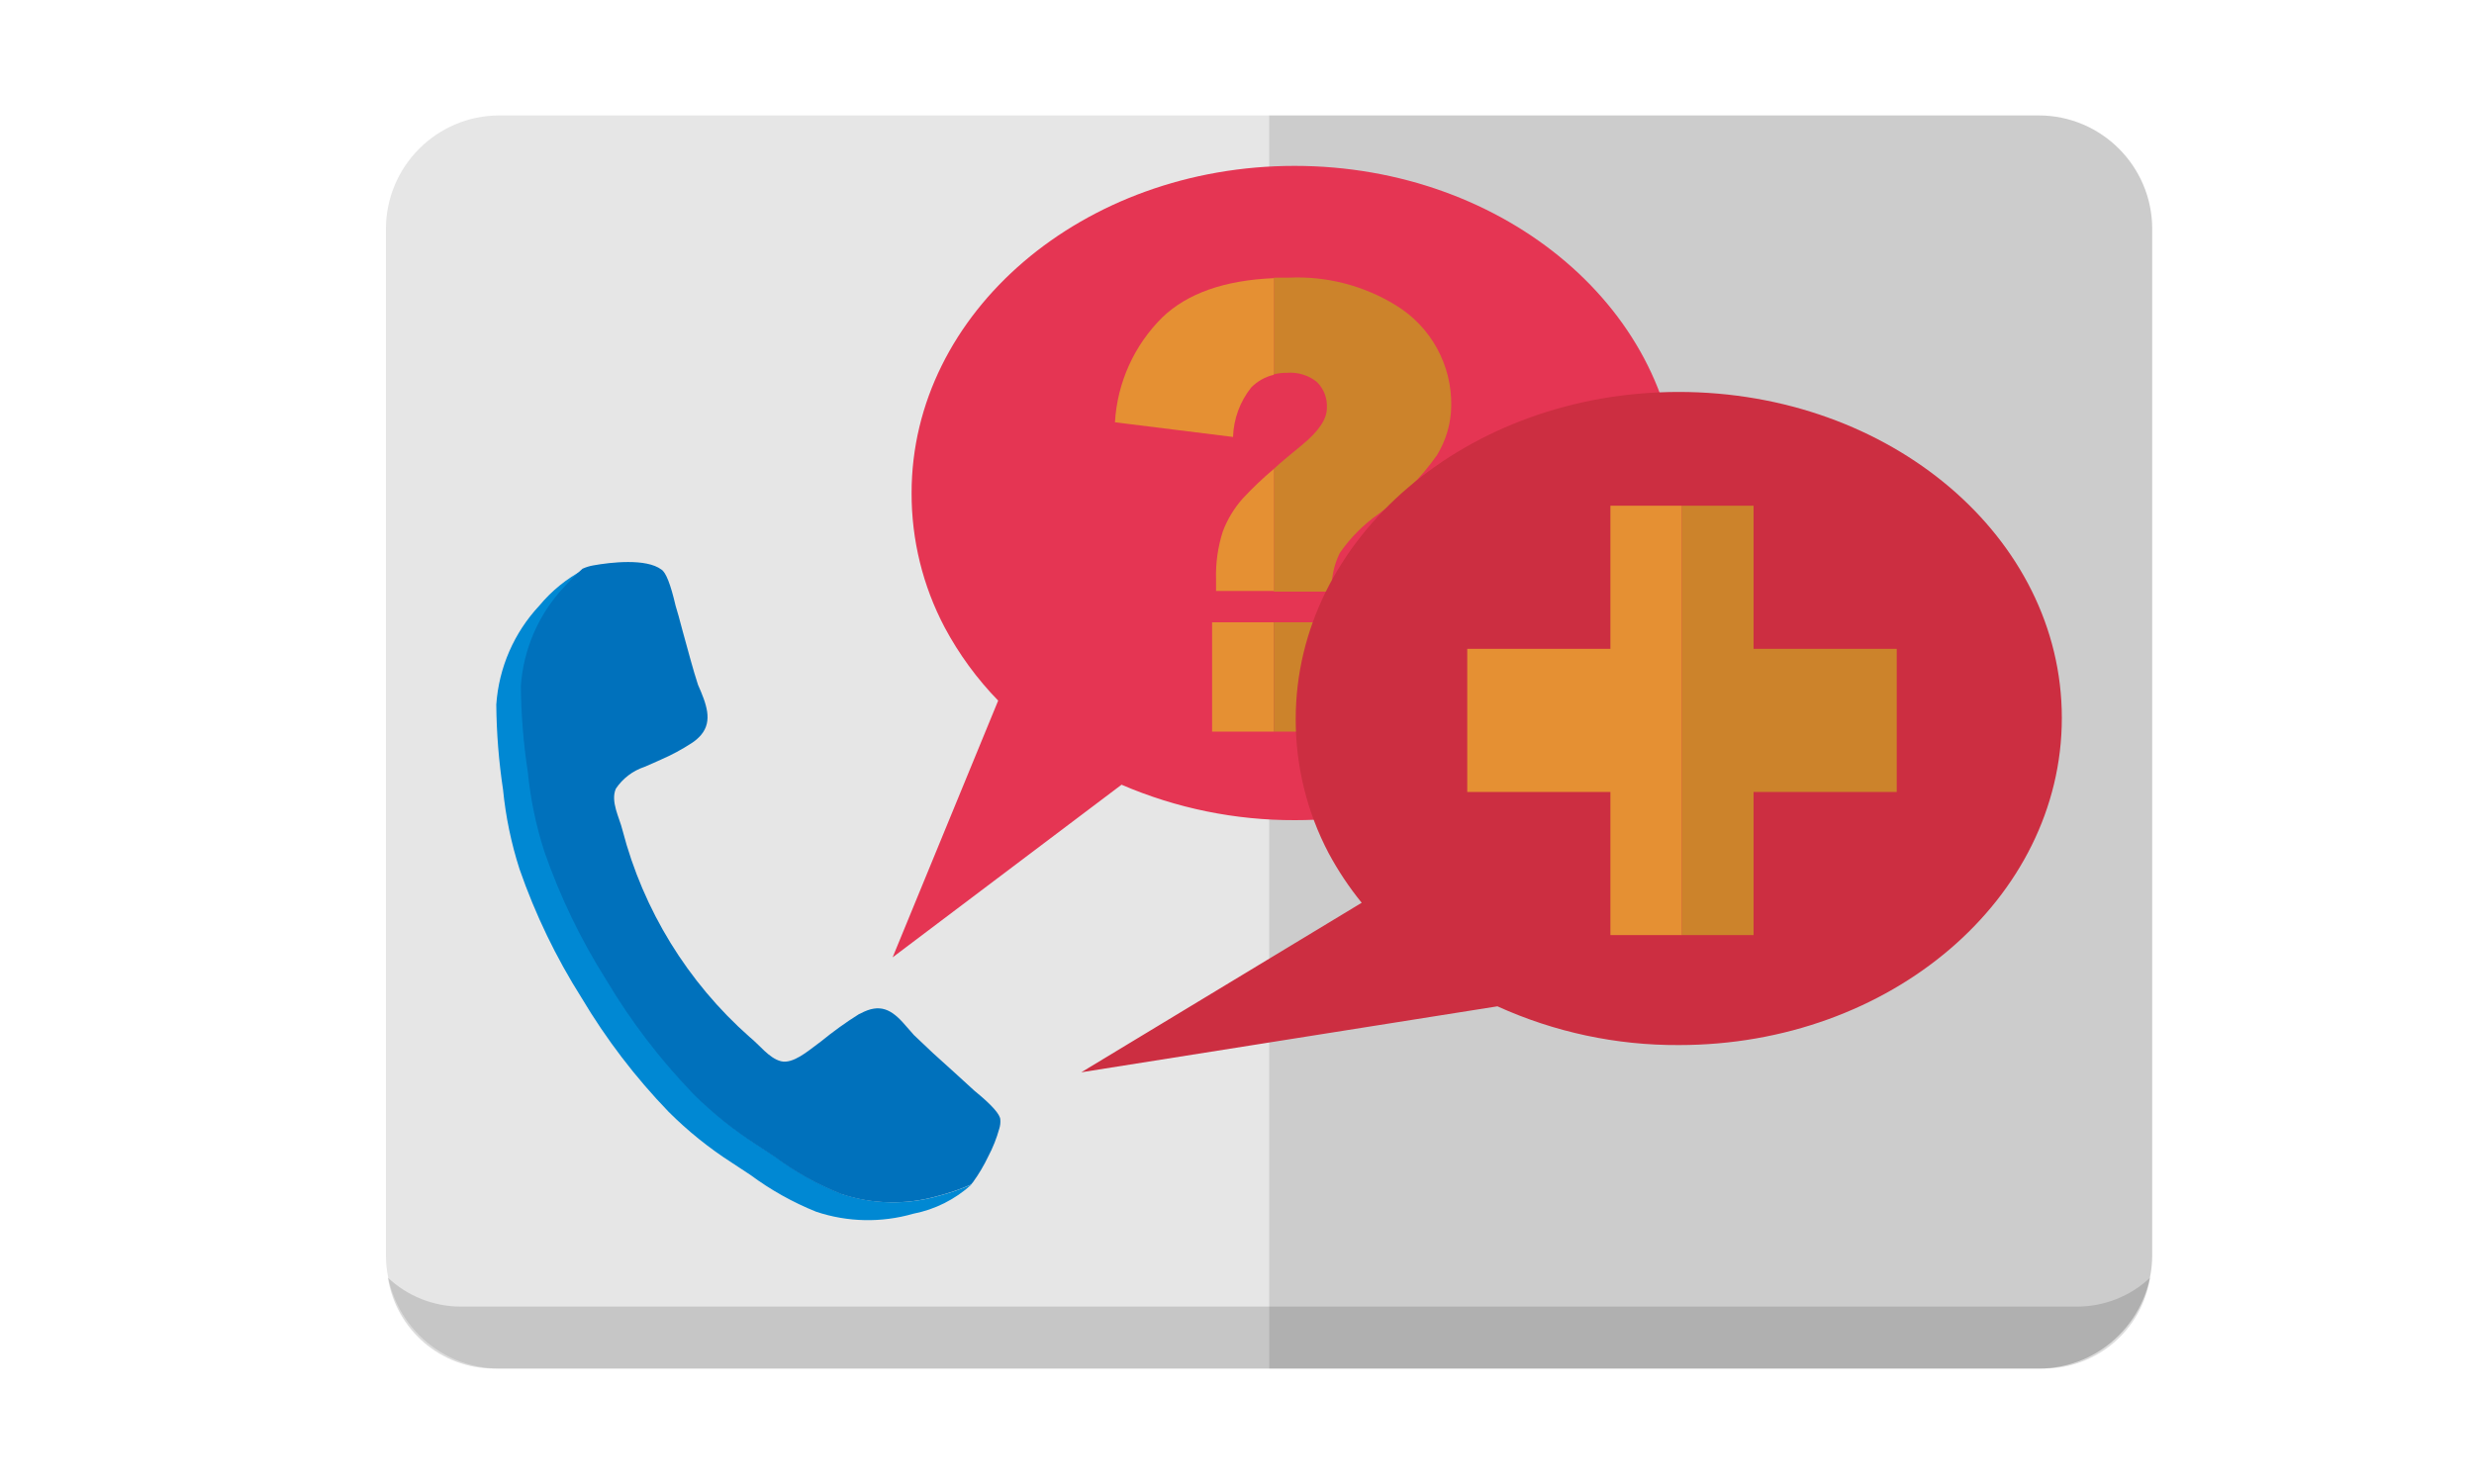
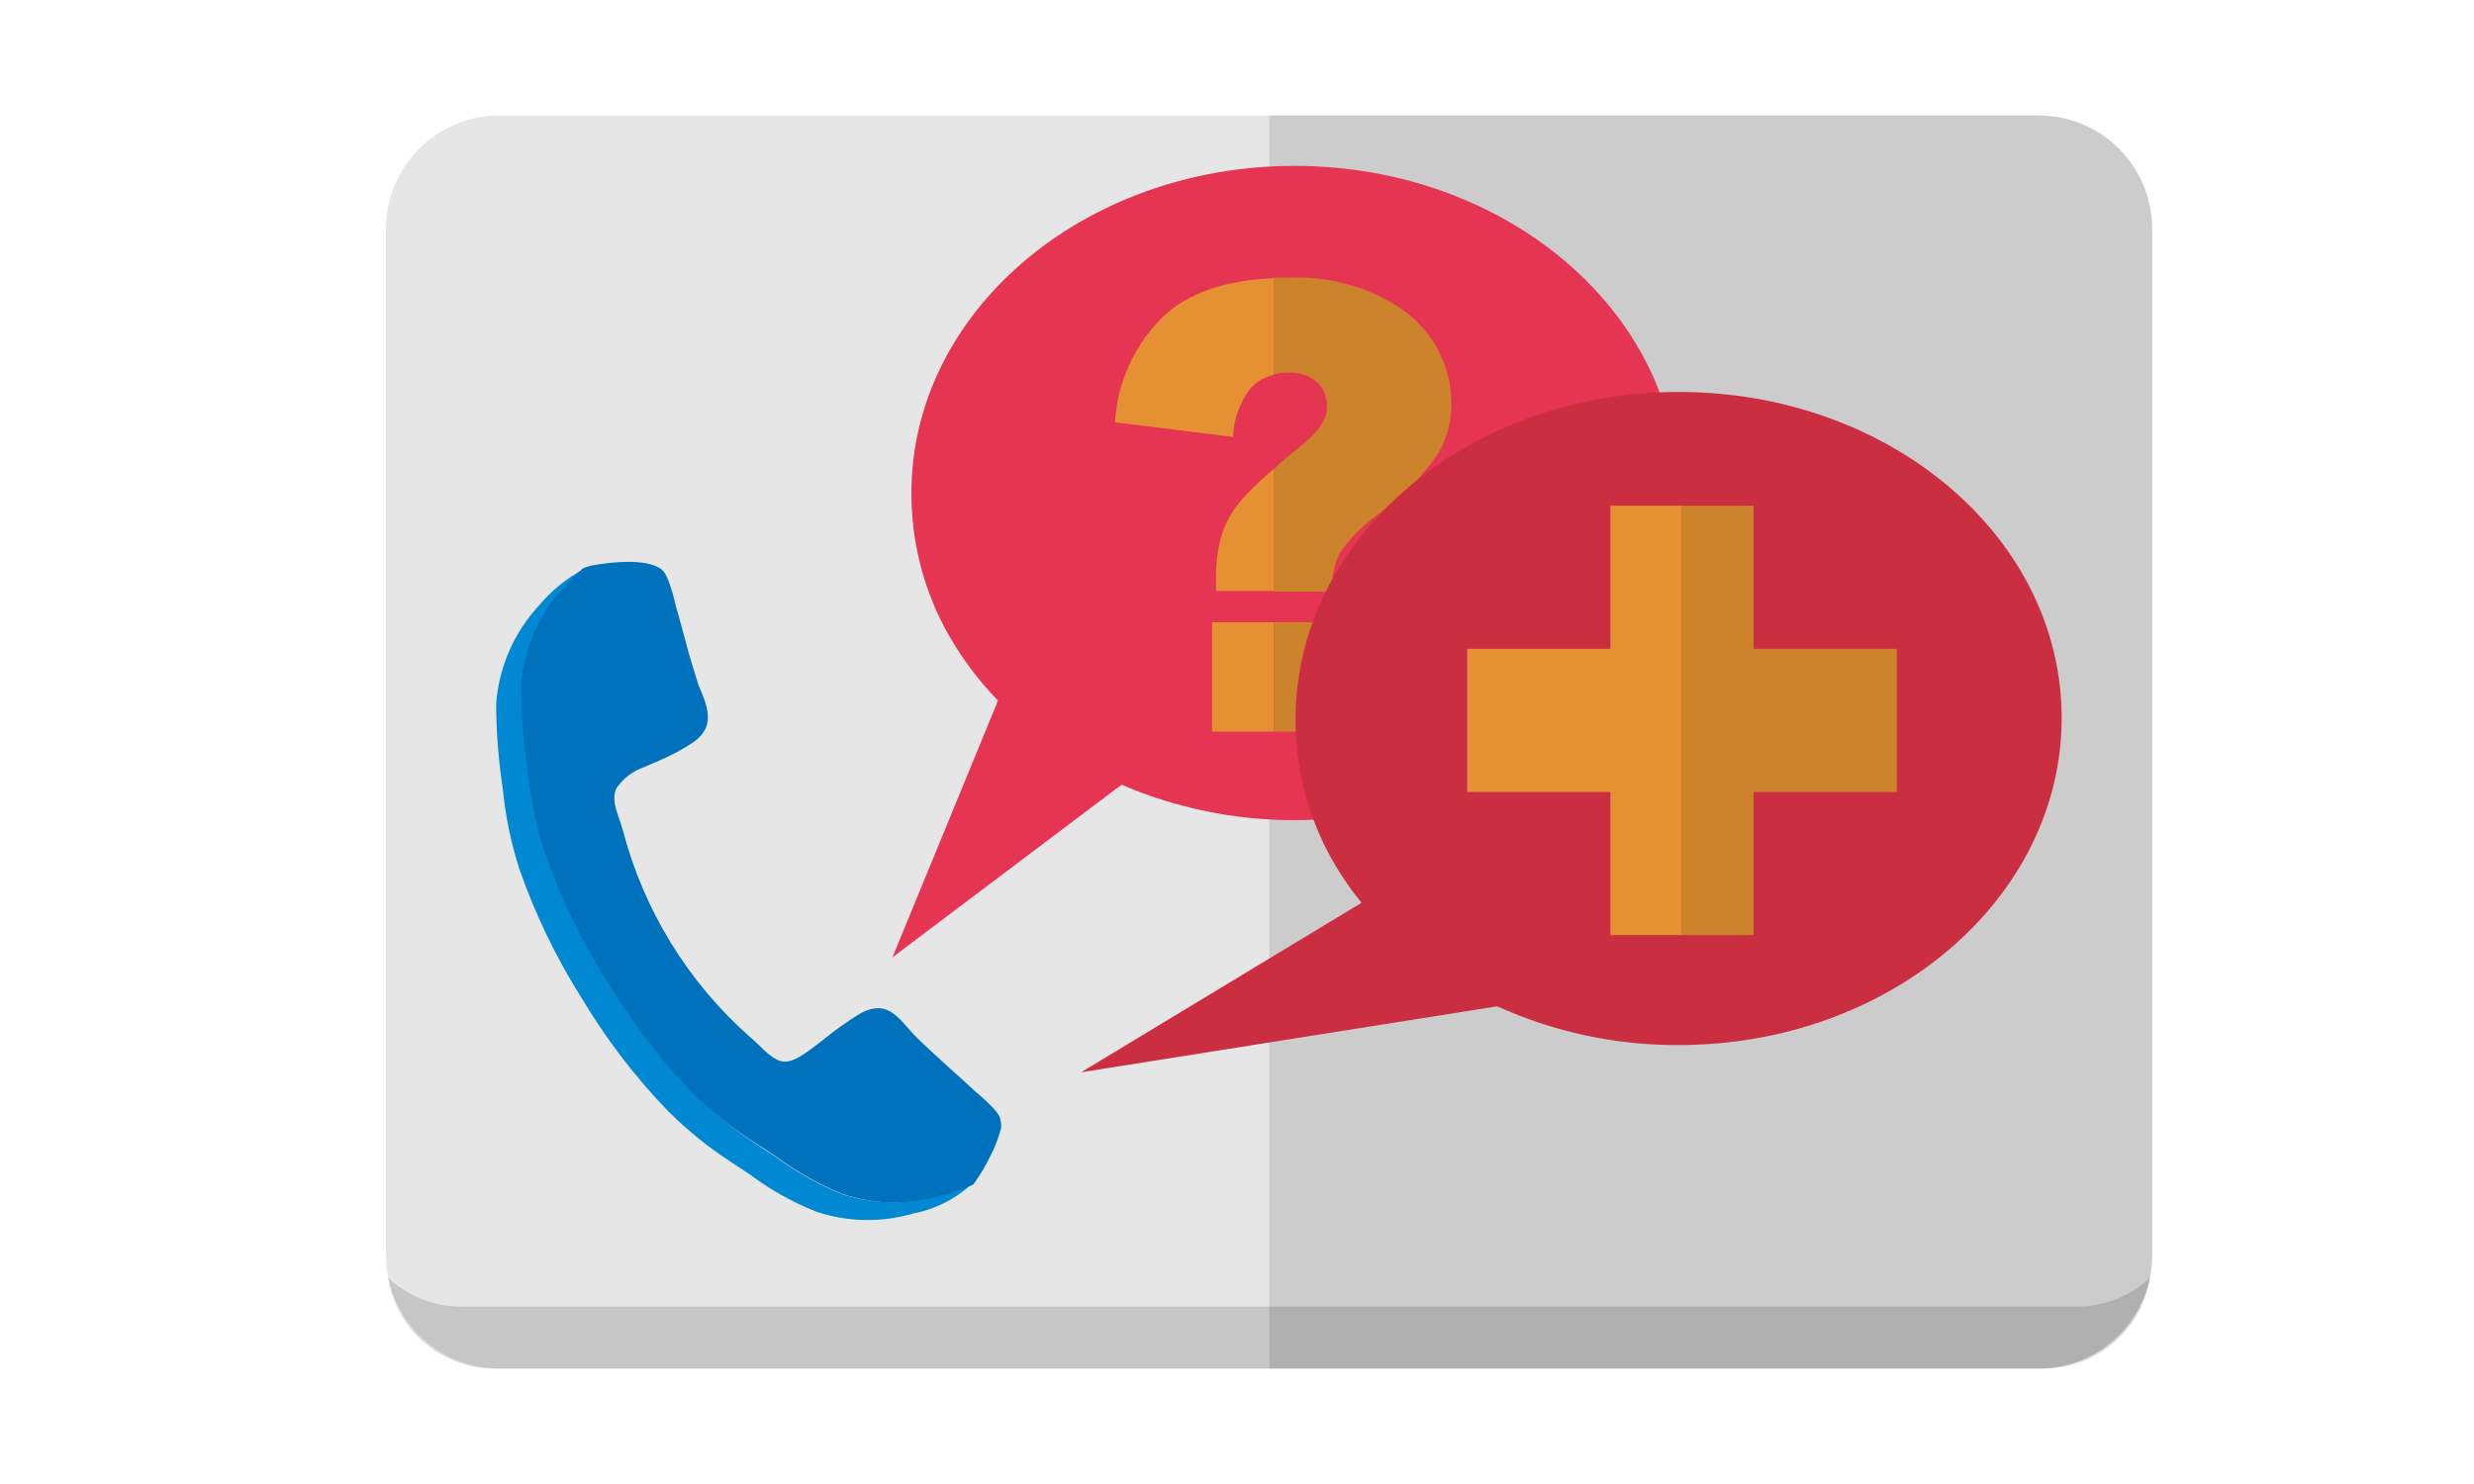
- <svg xmlns="http://www.w3.org/2000/svg" id="图层_1" data-name="图层 1" viewBox="0 0 150 90">
+ <svg xmlns="http://www.w3.org/2000/svg" viewBox="0 0 150 90">
  <defs>
-     <style>.cls-1{fill:#e6e6e6;}.cls-2{fill:#ccc;}.cls-3{opacity:0.14;}.cls-4{fill:#e53553;}.cls-5{fill:none;}.cls-6{fill:#e59033;}.cls-7{fill:#cc832b;}.cls-8{fill:#cc2e41;}.cls-9{fill:#0088d3;}.cls-10{fill:#0071bc;}</style>
+     <style>.a{fill:#e6e6e6;}.b{fill:#ccc;}.c{opacity:0.14;}.d{fill:#e53553;}.e{fill:none;}.f{fill:#e59033;}.g{fill:#cc832b;}.h{fill:#cc2e41;}.i{fill:#0088d3;}.j{fill:#0071bc;}</style>
  </defs>
-   <path class="cls-1" d="M30.27,7a6.89,6.89,0,0,0-6.87,6.87V76.13A6.89,6.89,0,0,0,30.27,83H76.94V7Z" />
-   <path class="cls-2" d="M123.62,7H76.94V83h46.68a6.89,6.89,0,0,0,6.87-6.87V13.87A6.89,6.89,0,0,0,123.62,7Z" />
-   <path class="cls-3" d="M125.94,79.24h-98a6.47,6.47,0,0,1-4.42-1.75A6.52,6.52,0,0,0,29.94,83h94a6.52,6.52,0,0,0,6.42-5.51A6.47,6.47,0,0,1,125.94,79.24Z" />
-   <path class="cls-4" d="M78.49,10.06c-12.83,0-23.22,8.88-23.22,19.84a17.37,17.37,0,0,0,2,8.14,19.66,19.66,0,0,0,3.25,4.45l-6.4,15.57L68,47.59a26.36,26.36,0,0,0,10.52,2.15c12.83,0,23.22-8.88,23.22-19.84S91.31,10.06,78.49,10.06Z" />
-   <path class="cls-5" d="M80.45,24.74a2.06,2.06,0,0,0-.6-1.58A2.57,2.57,0,0,0,78,22.6a3.39,3.39,0,0,0-.8.09v5.74C77.72,28,78.3,27.52,79,27Q80.45,25.76,80.45,24.74Z" />
-   <rect class="cls-6" x="73.49" y="37.74" width="3.74" height="6.63" />
-   <rect class="cls-7" x="77.23" y="37.74" width="3.77" height="6.63" />
-   <path class="cls-7" d="M84.64,18.52a11.36,11.36,0,0,0-6.5-1.68l-.91,0V22.7a3.39,3.39,0,0,1,.8-.09,2.57,2.57,0,0,1,1.82.56,2.06,2.06,0,0,1,.6,1.58q0,1-1.5,2.23c-.66.55-1.23,1-1.72,1.46v7.44h3.51a4.86,4.86,0,0,1,.49-2.34,9.51,9.51,0,0,1,2.35-2.37,14.93,14.93,0,0,0,3.54-3.56,5.84,5.84,0,0,0,.87-3A7,7,0,0,0,84.64,18.52Z" />
-   <path class="cls-6" d="M70.47,19.25a9.75,9.75,0,0,0-2.87,6.36l7.16.89a5.08,5.08,0,0,1,1.1-3,2.82,2.82,0,0,1,1.37-.77V16.87Q72.75,17.06,70.47,19.25Z" />
-   <path class="cls-6" d="M75.35,30.23a6.44,6.44,0,0,0-1.21,2,8.67,8.67,0,0,0-.41,2.91v.7h3.5V28.44A21.51,21.51,0,0,0,75.35,30.23Z" />
-   <path class="cls-8" d="M101.78,23.77c-12.83,0-23.22,8.88-23.22,19.84a17.37,17.37,0,0,0,2,8.14,19.24,19.24,0,0,0,2,3l-17,10.28,25.23-4a26.29,26.29,0,0,0,11,2.35c12.83,0,23.22-8.88,23.22-19.84S114.6,23.77,101.78,23.77Z" />
-   <polygon class="cls-6" points="97.64 30.67 97.64 39.35 88.96 39.35 88.96 48.03 97.64 48.03 97.64 56.71 101.98 56.71 101.98 30.67 97.64 30.67" />
-   <polygon class="cls-7" points="106.32 39.35 106.32 30.67 101.98 30.67 101.98 56.71 106.32 56.71 106.32 48.03 115 48.03 115 39.35 106.32 39.35" />
-   <path class="cls-9" d="M51.06,72.42a18,18,0,0,1-4-2.24l-1.11-.73a23.06,23.06,0,0,1-3.84-3.09,37.77,37.77,0,0,1-5.27-6.9,37.77,37.77,0,0,1-3.77-7.82,23.06,23.06,0,0,1-1-4.82,36.72,36.72,0,0,1-.41-5.16,9.77,9.77,0,0,1,2.61-6,14.87,14.87,0,0,1,1.13-1.12,8.88,8.88,0,0,0-2.7,2.19,9.77,9.77,0,0,0-2.61,6,36.72,36.72,0,0,0,.41,5.16,23.06,23.06,0,0,0,1,4.82,37.77,37.77,0,0,0,3.77,7.82,37.77,37.77,0,0,0,5.27,6.9,23.06,23.06,0,0,0,3.84,3.09l1.11.73a18,18,0,0,0,4,2.24,9.9,9.9,0,0,0,5.88.12,7.31,7.31,0,0,0,3.53-1.77,13.37,13.37,0,0,1-2,.69A9.9,9.9,0,0,1,51.06,72.42Z" />
-   <path class="cls-10" d="M60.65,67.91q0-.48-1.57-1.76l-1.16-1.06-1.37-1.24q-.61-.57-1.14-1.08l-.51-.58c-.85-1-1.56-1.35-2.72-.73l-.11.05a22.74,22.74,0,0,0-2.28,1.64l-.28.21c-.52.38-1.44,1.18-2.16,1s-1.31-1-1.9-1.47a25.23,25.23,0,0,1-7.71-12.55c-.18-.75-.74-1.73-.4-2.51a3.37,3.37,0,0,1,1.73-1.32c.38-.17.76-.32,1-.44a12.37,12.37,0,0,0,1.86-1,2.58,2.58,0,0,0,.57-.49c.73-.86.33-1.89-.18-3.05q-.23-.71-.45-1.51t-.49-1.78q-.26-1-.42-1.51-.45-1.94-.86-2.19c-.92-.69-3.08-.44-4.13-.25a2.72,2.72,0,0,0-.65.2,14.87,14.87,0,0,0-1.13,1.12,9.77,9.77,0,0,0-2.61,6A36.72,36.72,0,0,0,32,46.81a23.06,23.06,0,0,0,1,4.82,37.77,37.77,0,0,0,3.77,7.82,37.77,37.77,0,0,0,5.27,6.9,23.06,23.06,0,0,0,3.84,3.09l1.11.73a18,18,0,0,0,4,2.24,9.9,9.9,0,0,0,5.88.12,13.37,13.37,0,0,0,2-.69l.12-.14a10.17,10.17,0,0,0,.93-1.57,8.39,8.39,0,0,0,.67-1.69h0A1.41,1.41,0,0,0,60.65,67.91Z" />
+   <path class="a" d="M30.27,7a6.89,6.89,0,0,0-6.87,6.87V76.13A6.89,6.89,0,0,0,30.27,83H76.94V7Z" />
+   <path class="b" d="M123.62,7H76.94V83h46.68a6.89,6.89,0,0,0,6.87-6.87V13.87A6.89,6.89,0,0,0,123.62,7Z" />
+   <path class="c" d="M125.94,79.24h-98a6.46,6.46,0,0,1-4.41-1.75A6.52,6.52,0,0,0,29.94,83h94a6.52,6.52,0,0,0,6.42-5.51A6.47,6.47,0,0,1,125.94,79.24Z" />
+   <path class="d" d="M78.49,10.06c-12.83,0-23.23,8.88-23.23,19.84a17.39,17.39,0,0,0,2,8.14,19.68,19.68,0,0,0,3.25,4.45l-6.4,15.57L68,47.59a26.48,26.48,0,0,0,10.53,2.15c12.82,0,23.22-8.88,23.22-19.84S91.31,10.06,78.49,10.06Z" />
+   <path class="e" d="M80.45,24.74a2,2,0,0,0-.6-1.57A2.56,2.56,0,0,0,78,22.6a3.44,3.44,0,0,0-.8.1v5.74C77.72,28,78.3,27.52,79,27,80,26.17,80.45,25.42,80.45,24.74Z" />
+   <rect class="f" x="73.49" y="37.74" width="3.74" height="6.63" />
+   <rect class="g" x="77.23" y="37.74" width="3.77" height="6.63" />
+   <path class="g" d="M84.64,18.52a11.36,11.36,0,0,0-6.5-1.68c-.31,0-.61,0-.91,0V22.7a3.44,3.44,0,0,1,.8-.1,2.56,2.56,0,0,1,1.82.57,2,2,0,0,1,.6,1.57c0,.68-.5,1.43-1.5,2.24-.65.54-1.23,1-1.72,1.46v7.44h3.52a5,5,0,0,1,.48-2.34,9.56,9.56,0,0,1,2.36-2.37,15,15,0,0,0,3.54-3.56,5.88,5.88,0,0,0,.87-3A7,7,0,0,0,84.64,18.52Z" />
+   <path class="f" d="M70.47,19.25a9.78,9.78,0,0,0-2.87,6.36l7.16.89a5.11,5.11,0,0,1,1.1-3,2.81,2.81,0,0,1,1.37-.77V16.87Q72.74,17.06,70.47,19.25Z" />
+   <path class="f" d="M75.35,30.23a6.23,6.23,0,0,0-1.21,2,8.62,8.62,0,0,0-.41,2.9v.71h3.5V28.44A19.54,19.54,0,0,0,75.35,30.23Z" />
+   <path class="h" d="M101.78,23.77c-12.83,0-23.23,8.89-23.23,19.85a17.35,17.35,0,0,0,2,8.13,18.9,18.9,0,0,0,2,3l-17,10.28,25.23-4a26.32,26.32,0,0,0,11,2.35c12.82,0,23.22-8.89,23.22-19.84S114.6,23.77,101.78,23.77Z" />
+   <polygon class="f" points="97.64 30.67 97.64 39.35 88.96 39.35 88.96 48.03 97.64 48.03 97.64 56.71 101.98 56.71 101.98 30.67 97.64 30.67" />
+   <polygon class="g" points="106.32 39.35 106.32 30.67 101.98 30.67 101.98 56.71 106.32 56.71 106.32 48.03 115 48.03 115 39.35 106.32 39.35" />
+   <path class="i" d="M51.06,72.42a18.06,18.06,0,0,1-4-2.24c-.6-.4-1-.65-1.11-.73a23.56,23.56,0,0,1-3.84-3.09,38.15,38.15,0,0,1-5.28-6.9,38.15,38.15,0,0,1-3.77-7.83,22.93,22.93,0,0,1-1-4.82,37.27,37.27,0,0,1-.41-5.17,9.77,9.77,0,0,1,2.62-6c.39-.43.77-.8,1.12-1.12a9,9,0,0,0-2.7,2.19,9.84,9.84,0,0,0-2.61,6,35.66,35.66,0,0,0,.41,5.16,22.89,22.89,0,0,0,1,4.83,38.09,38.09,0,0,0,3.77,7.82,37.7,37.7,0,0,0,5.28,6.9,23.56,23.56,0,0,0,3.84,3.09l1.1.73a17.57,17.57,0,0,0,4,2.24,9.8,9.8,0,0,0,5.87.12,7.33,7.33,0,0,0,3.54-1.76,14.63,14.63,0,0,1-2,.69A9.91,9.91,0,0,1,51.06,72.42Z" />
+   <path class="j" d="M60.65,67.91c0-.32-.55-.9-1.57-1.76-.27-.26-.65-.61-1.16-1.06l-1.36-1.24c-.41-.38-.79-.74-1.14-1.09l-.52-.58c-.85-1-1.56-1.35-2.71-.73l-.11.06a21.56,21.56,0,0,0-2.28,1.64l-.28.21c-.52.38-1.44,1.18-2.15,1s-1.31-1-1.9-1.47a25.25,25.25,0,0,1-7.71-12.55c-.19-.75-.75-1.73-.4-2.51a3.33,3.33,0,0,1,1.73-1.32c.38-.18.76-.32,1-.44a11.89,11.89,0,0,0,1.86-1,2.56,2.56,0,0,0,.57-.49c.73-.86.33-1.89-.18-3.05-.15-.47-.3-1-.46-1.51s-.31-1.13-.49-1.78-.31-1.16-.42-1.51c-.3-1.3-.59-2-.86-2.2-.92-.69-3.08-.44-4.13-.25a2.66,2.66,0,0,0-.65.2c-.35.32-.73.69-1.12,1.12a9.77,9.77,0,0,0-2.62,6A37.27,37.27,0,0,0,32,46.81a22.93,22.93,0,0,0,1,4.82,38.15,38.15,0,0,0,3.77,7.83,38.15,38.15,0,0,0,5.28,6.9A23.56,23.56,0,0,0,46,69.45c.14.08.51.33,1.11.73a18.06,18.06,0,0,0,4,2.24,9.91,9.91,0,0,0,5.88.12,14.63,14.63,0,0,0,2-.69s.08-.09.11-.14a10.3,10.3,0,0,0,.93-1.57,8.3,8.3,0,0,0,.66-1.69h0A1.38,1.38,0,0,0,60.65,67.91Z" />
</svg>
